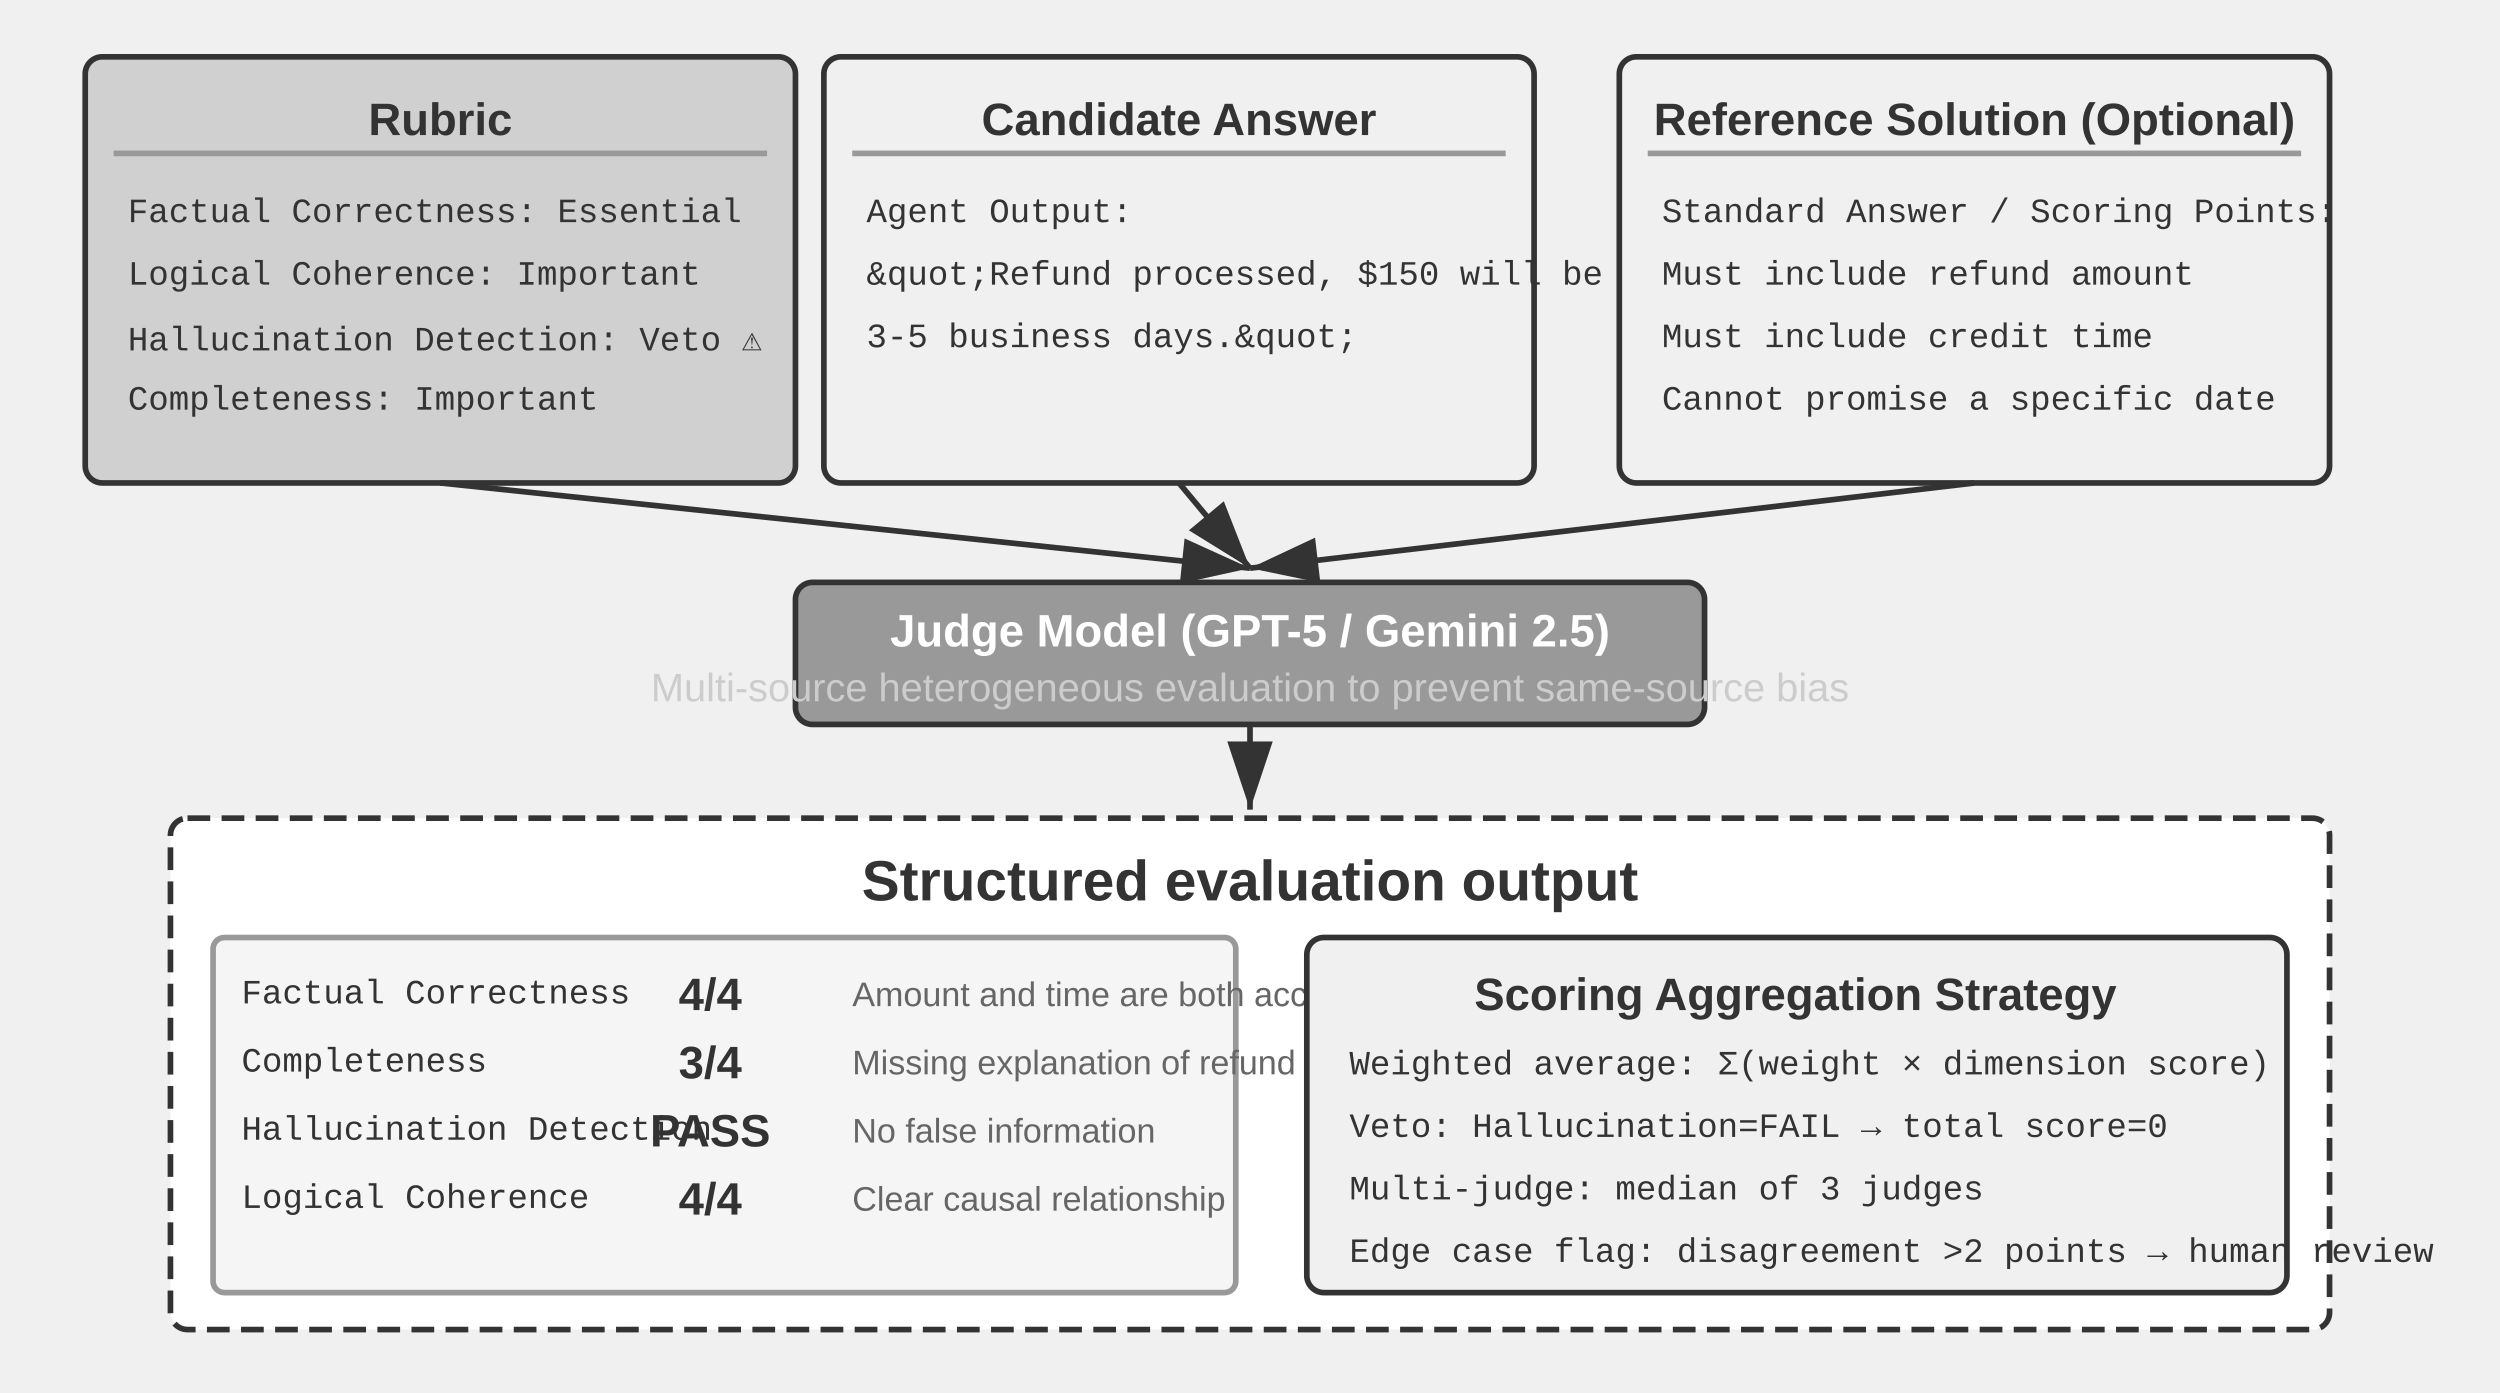
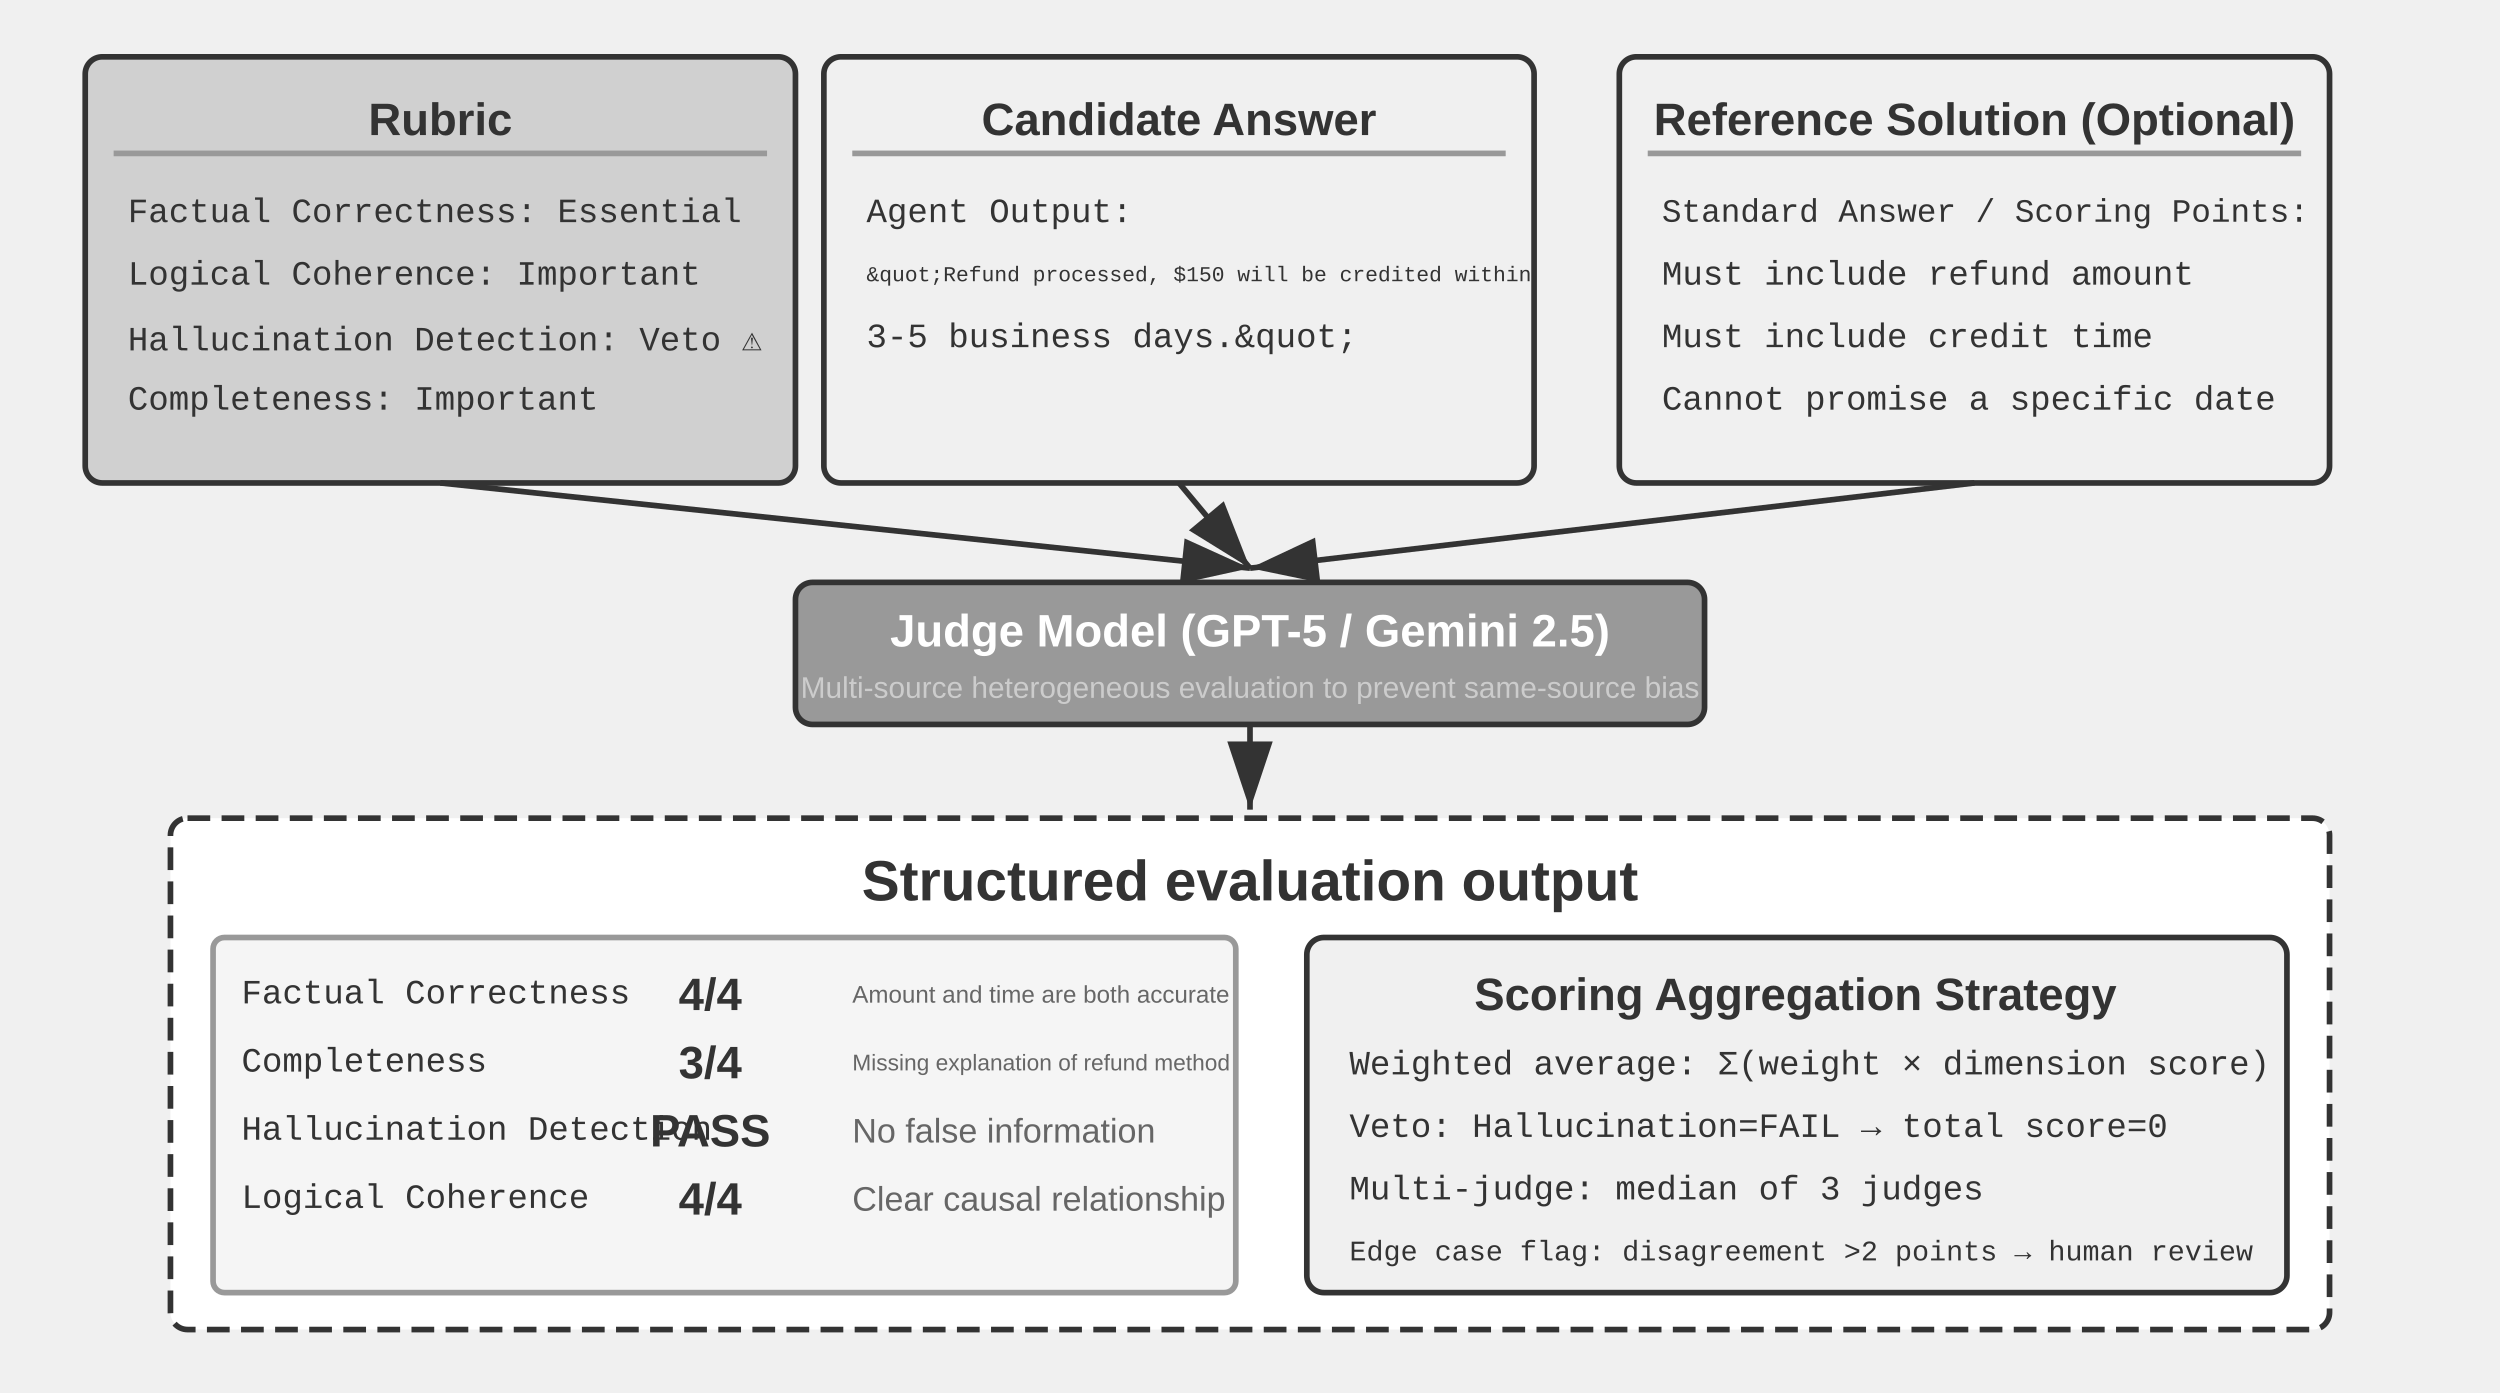
<svg xmlns="http://www.w3.org/2000/svg" viewBox="0 40 880 490" width="880" height="490" style="background:#ffffff">
  <defs>
    <marker id="ah" markerWidth="12" markerHeight="8" refX="12" refY="4" orient="auto">
      <polygon points="0 0, 12 4, 0 8" fill="#333333" />
    </marker>
    <marker id="ah-light" markerWidth="12" markerHeight="8" refX="12" refY="4" orient="auto">
      <polygon points="0 0, 12 4, 0 8" fill="#999999" />
    </marker>
  </defs>
  <rect x="30" y="60" width="250" height="150" rx="6" fill="#d0d0d0" stroke="#333333" stroke-width="2" />
  <text x="155" y="82" font-family="Arial, 'Helvetica Neue', Helvetica, 'PingFang SC', 'Microsoft YaHei', sans-serif" font-size="16" fill="#333333" text-anchor="middle" dominant-baseline="central" font-weight="bold">Rubric</text>
  <line x1="40" y1="94" x2="270" y2="94" stroke="#999999" stroke-width="2" />
  <text x="45" y="115" font-family="'Courier New', Courier, monospace" font-size="12" fill="#333333" text-anchor="start" dominant-baseline="central">Factual Correctness: Essential</text>
  <text x="45" y="137" font-family="'Courier New', Courier, monospace" font-size="12" fill="#333333" text-anchor="start" dominant-baseline="central">Logical Coherence: Important</text>
  <text x="45" y="159" font-family="'Courier New', Courier, monospace" font-size="12" fill="#333333" text-anchor="start" dominant-baseline="central">Hallucination Detection: Veto ⚠</text>
  <text x="45" y="181" font-family="'Courier New', Courier, monospace" font-size="12" fill="#333333" text-anchor="start" dominant-baseline="central">Completeness: Important</text>
  <rect x="290" y="60" width="250" height="150" rx="6" fill="#f0f0f0" stroke="#333333" stroke-width="2" />
  <text x="415" y="82" font-family="Arial, 'Helvetica Neue', Helvetica, 'PingFang SC', 'Microsoft YaHei', sans-serif" font-size="16" fill="#333333" text-anchor="middle" dominant-baseline="central" font-weight="bold">Candidate Answer</text>
  <line x1="300" y1="94" x2="530" y2="94" stroke="#999999" stroke-width="2" />
  <text x="305" y="115" font-family="'Courier New', Courier, monospace" font-size="12" fill="#333333" text-anchor="start" dominant-baseline="central">Agent Output:</text>
-   <text x="305" y="137" font-family="'Courier New', Courier, monospace" font-size="12" fill="#333333" text-anchor="start" dominant-baseline="central">&amp;quot;Refund processed, $150 will be credited within</text>
+   <text x="305" y="137" font-family="'Courier New', Courier, monospace" font-size="7.5" fill="#333333" text-anchor="start" dominant-baseline="central">&amp;quot;Refund processed, $150 will be credited within</text>
  <text x="305" y="159" font-family="'Courier New', Courier, monospace" font-size="12" fill="#333333" text-anchor="start" dominant-baseline="central"> 3-5 business days.&amp;quot;</text>
  <text x="305" y="181" font-family="'Courier New', Courier, monospace" font-size="12" fill="#333333" text-anchor="start" dominant-baseline="central" />
  <rect x="570" y="60" width="250" height="150" rx="6" fill="#f0f0f0" stroke="#333333" stroke-width="2" />
  <text x="695" y="82" font-family="Arial, 'Helvetica Neue', Helvetica, 'PingFang SC', 'Microsoft YaHei', sans-serif" font-size="16" fill="#333333" text-anchor="middle" dominant-baseline="central" font-weight="bold">Reference Solution (Optional)</text>
  <line x1="580" y1="94" x2="810" y2="94" stroke="#999999" stroke-width="2" />
-   <text x="585" y="115" font-family="'Courier New', Courier, monospace" font-size="12" fill="#333333" text-anchor="start" dominant-baseline="central">Standard Answer / Scoring Points:</text>
+   <text x="585" y="115" font-family="'Courier New', Courier, monospace" font-size="11.5" fill="#333333" text-anchor="start" dominant-baseline="central">Standard Answer / Scoring Points:</text>
  <text x="585" y="137" font-family="'Courier New', Courier, monospace" font-size="12" fill="#333333" text-anchor="start" dominant-baseline="central">Must include refund amount</text>
  <text x="585" y="159" font-family="'Courier New', Courier, monospace" font-size="12" fill="#333333" text-anchor="start" dominant-baseline="central">Must include credit time</text>
  <text x="585" y="181" font-family="'Courier New', Courier, monospace" font-size="12" fill="#333333" text-anchor="start" dominant-baseline="central">Cannot promise a specific date</text>
  <line x1="155" y1="210" x2="440" y2="240" stroke="#333333" stroke-width="2" marker-end="url(#ah)" />
  <line x1="415" y1="210" x2="440" y2="240" stroke="#333333" stroke-width="2" marker-end="url(#ah)" />
  <line x1="695" y1="210" x2="440" y2="240" stroke="#333333" stroke-width="2" marker-end="url(#ah)" />
  <rect x="280" y="245" width="320" height="50" rx="6" fill="#999999" stroke="#333333" stroke-width="2" />
  <text x="440" y="262" font-family="Arial, 'Helvetica Neue', Helvetica, 'PingFang SC', 'Microsoft YaHei', sans-serif" font-size="16" fill="#ffffff" text-anchor="middle" dominant-baseline="central" font-weight="bold">Judge Model (GPT-5 / Gemini 2.5)</text>
-   <text x="440" y="282" font-family="Arial, 'Helvetica Neue', Helvetica, 'PingFang SC', 'Microsoft YaHei', sans-serif" font-size="14" fill="#cccccc" text-anchor="middle" dominant-baseline="central" font-weight="normal">Multi-source heterogeneous evaluation to prevent same-source bias</text>
+   <text x="440" y="282" font-family="Arial, 'Helvetica Neue', Helvetica, 'PingFang SC', 'Microsoft YaHei', sans-serif" font-size="10.5" fill="#cccccc" text-anchor="middle" dominant-baseline="central" font-weight="normal">Multi-source heterogeneous evaluation to prevent same-source bias</text>
  <line x1="440" y1="295" x2="440" y2="325" stroke="#333333" stroke-width="2" marker-end="url(#ah)" />
  <rect x="60" y="328" width="760" height="180" rx="6" fill="#ffffff" stroke="#333333" stroke-width="2" stroke-dasharray="8,4" />
  <text x="440" y="350" font-family="Arial, 'Helvetica Neue', Helvetica, 'PingFang SC', 'Microsoft YaHei', sans-serif" font-size="20" fill="#333333" text-anchor="middle" dominant-baseline="central" font-weight="bold">Structured evaluation output</text>
  <rect x="75" y="370" width="360" height="125" rx="4" fill="#f5f5f5" stroke="#999999" stroke-width="2" />
  <text x="85" y="390" font-family="'Courier New', Courier, monospace" font-size="12" fill="#333333" text-anchor="start" dominant-baseline="central">Factual Correctness   </text>
  <text x="250" y="390" font-family="Arial, 'Helvetica Neue', Helvetica, 'PingFang SC', 'Microsoft YaHei', sans-serif" font-size="16" fill="#333333" text-anchor="middle" dominant-baseline="central" font-weight="bold">4/4</text>
-   <text x="300" y="390" font-family="Arial, 'Helvetica Neue', Helvetica, 'PingFang SC', 'Microsoft YaHei', sans-serif" font-size="12" fill="#666666" text-anchor="start" dominant-baseline="central" font-weight="normal">Amount and time are both accurate</text>
+   <text x="300" y="390" font-family="Arial, 'Helvetica Neue', Helvetica, 'PingFang SC', 'Microsoft YaHei', sans-serif" font-size="8.5" fill="#666666" text-anchor="start" dominant-baseline="central" font-weight="normal">Amount and time are both accurate</text>
  <text x="85" y="414" font-family="'Courier New', Courier, monospace" font-size="12" fill="#333333" text-anchor="start" dominant-baseline="central">Completeness     </text>
  <text x="250" y="414" font-family="Arial, 'Helvetica Neue', Helvetica, 'PingFang SC', 'Microsoft YaHei', sans-serif" font-size="16" fill="#333333" text-anchor="middle" dominant-baseline="central" font-weight="bold">3/4</text>
-   <text x="300" y="414" font-family="Arial, 'Helvetica Neue', Helvetica, 'PingFang SC', 'Microsoft YaHei', sans-serif" font-size="12" fill="#666666" text-anchor="start" dominant-baseline="central" font-weight="normal">Missing explanation of refund method</text>
+   <text x="300" y="414" font-family="Arial, 'Helvetica Neue', Helvetica, 'PingFang SC', 'Microsoft YaHei', sans-serif" font-size="8" fill="#666666" text-anchor="start" dominant-baseline="central" font-weight="normal">Missing explanation of refund method</text>
  <text x="85" y="438" font-family="'Courier New', Courier, monospace" font-size="12" fill="#333333" text-anchor="start" dominant-baseline="central">Hallucination Detection    </text>
  <text x="250" y="438" font-family="Arial, 'Helvetica Neue', Helvetica, 'PingFang SC', 'Microsoft YaHei', sans-serif" font-size="16" fill="#333333" text-anchor="middle" dominant-baseline="central" font-weight="bold">PASS</text>
  <text x="300" y="438" font-family="Arial, 'Helvetica Neue', Helvetica, 'PingFang SC', 'Microsoft YaHei', sans-serif" font-size="12" fill="#666666" text-anchor="start" dominant-baseline="central" font-weight="normal">No false information</text>
  <text x="85" y="462" font-family="'Courier New', Courier, monospace" font-size="12" fill="#333333" text-anchor="start" dominant-baseline="central">Logical Coherence   </text>
  <text x="250" y="462" font-family="Arial, 'Helvetica Neue', Helvetica, 'PingFang SC', 'Microsoft YaHei', sans-serif" font-size="16" fill="#333333" text-anchor="middle" dominant-baseline="central" font-weight="bold">4/4</text>
  <text x="300" y="462" font-family="Arial, 'Helvetica Neue', Helvetica, 'PingFang SC', 'Microsoft YaHei', sans-serif" font-size="12" fill="#666666" text-anchor="start" dominant-baseline="central" font-weight="normal">Clear causal relationship</text>
  <rect x="460" y="370" width="345" height="125" rx="6" fill="#f0f0f0" stroke="#333333" stroke-width="2" />
  <text x="632" y="390" font-family="Arial, 'Helvetica Neue', Helvetica, 'PingFang SC', 'Microsoft YaHei', sans-serif" font-size="16" fill="#333333" text-anchor="middle" dominant-baseline="central" font-weight="bold">Scoring Aggregation Strategy</text>
  <text x="475" y="415" font-family="'Courier New', Courier, monospace" font-size="12" fill="#333333" text-anchor="start" dominant-baseline="central">Weighted average: Σ(weight × dimension score)</text>
  <text x="475" y="437" font-family="'Courier New', Courier, monospace" font-size="12" fill="#333333" text-anchor="start" dominant-baseline="central">Veto: Hallucination=FAIL → total score=0</text>
  <text x="475" y="459" font-family="'Courier New', Courier, monospace" font-size="12" fill="#333333" text-anchor="start" dominant-baseline="central">Multi-judge: median of 3 judges</text>
-   <text x="475" y="481" font-family="'Courier New', Courier, monospace" font-size="12" fill="#333333" text-anchor="start" dominant-baseline="central">Edge case flag: disagreement &gt;2 points → human review</text>
+   <text x="475" y="481" font-family="'Courier New', Courier, monospace" font-size="10" fill="#333333" text-anchor="start" dominant-baseline="central">Edge case flag: disagreement &gt;2 points → human review</text>
</svg>
